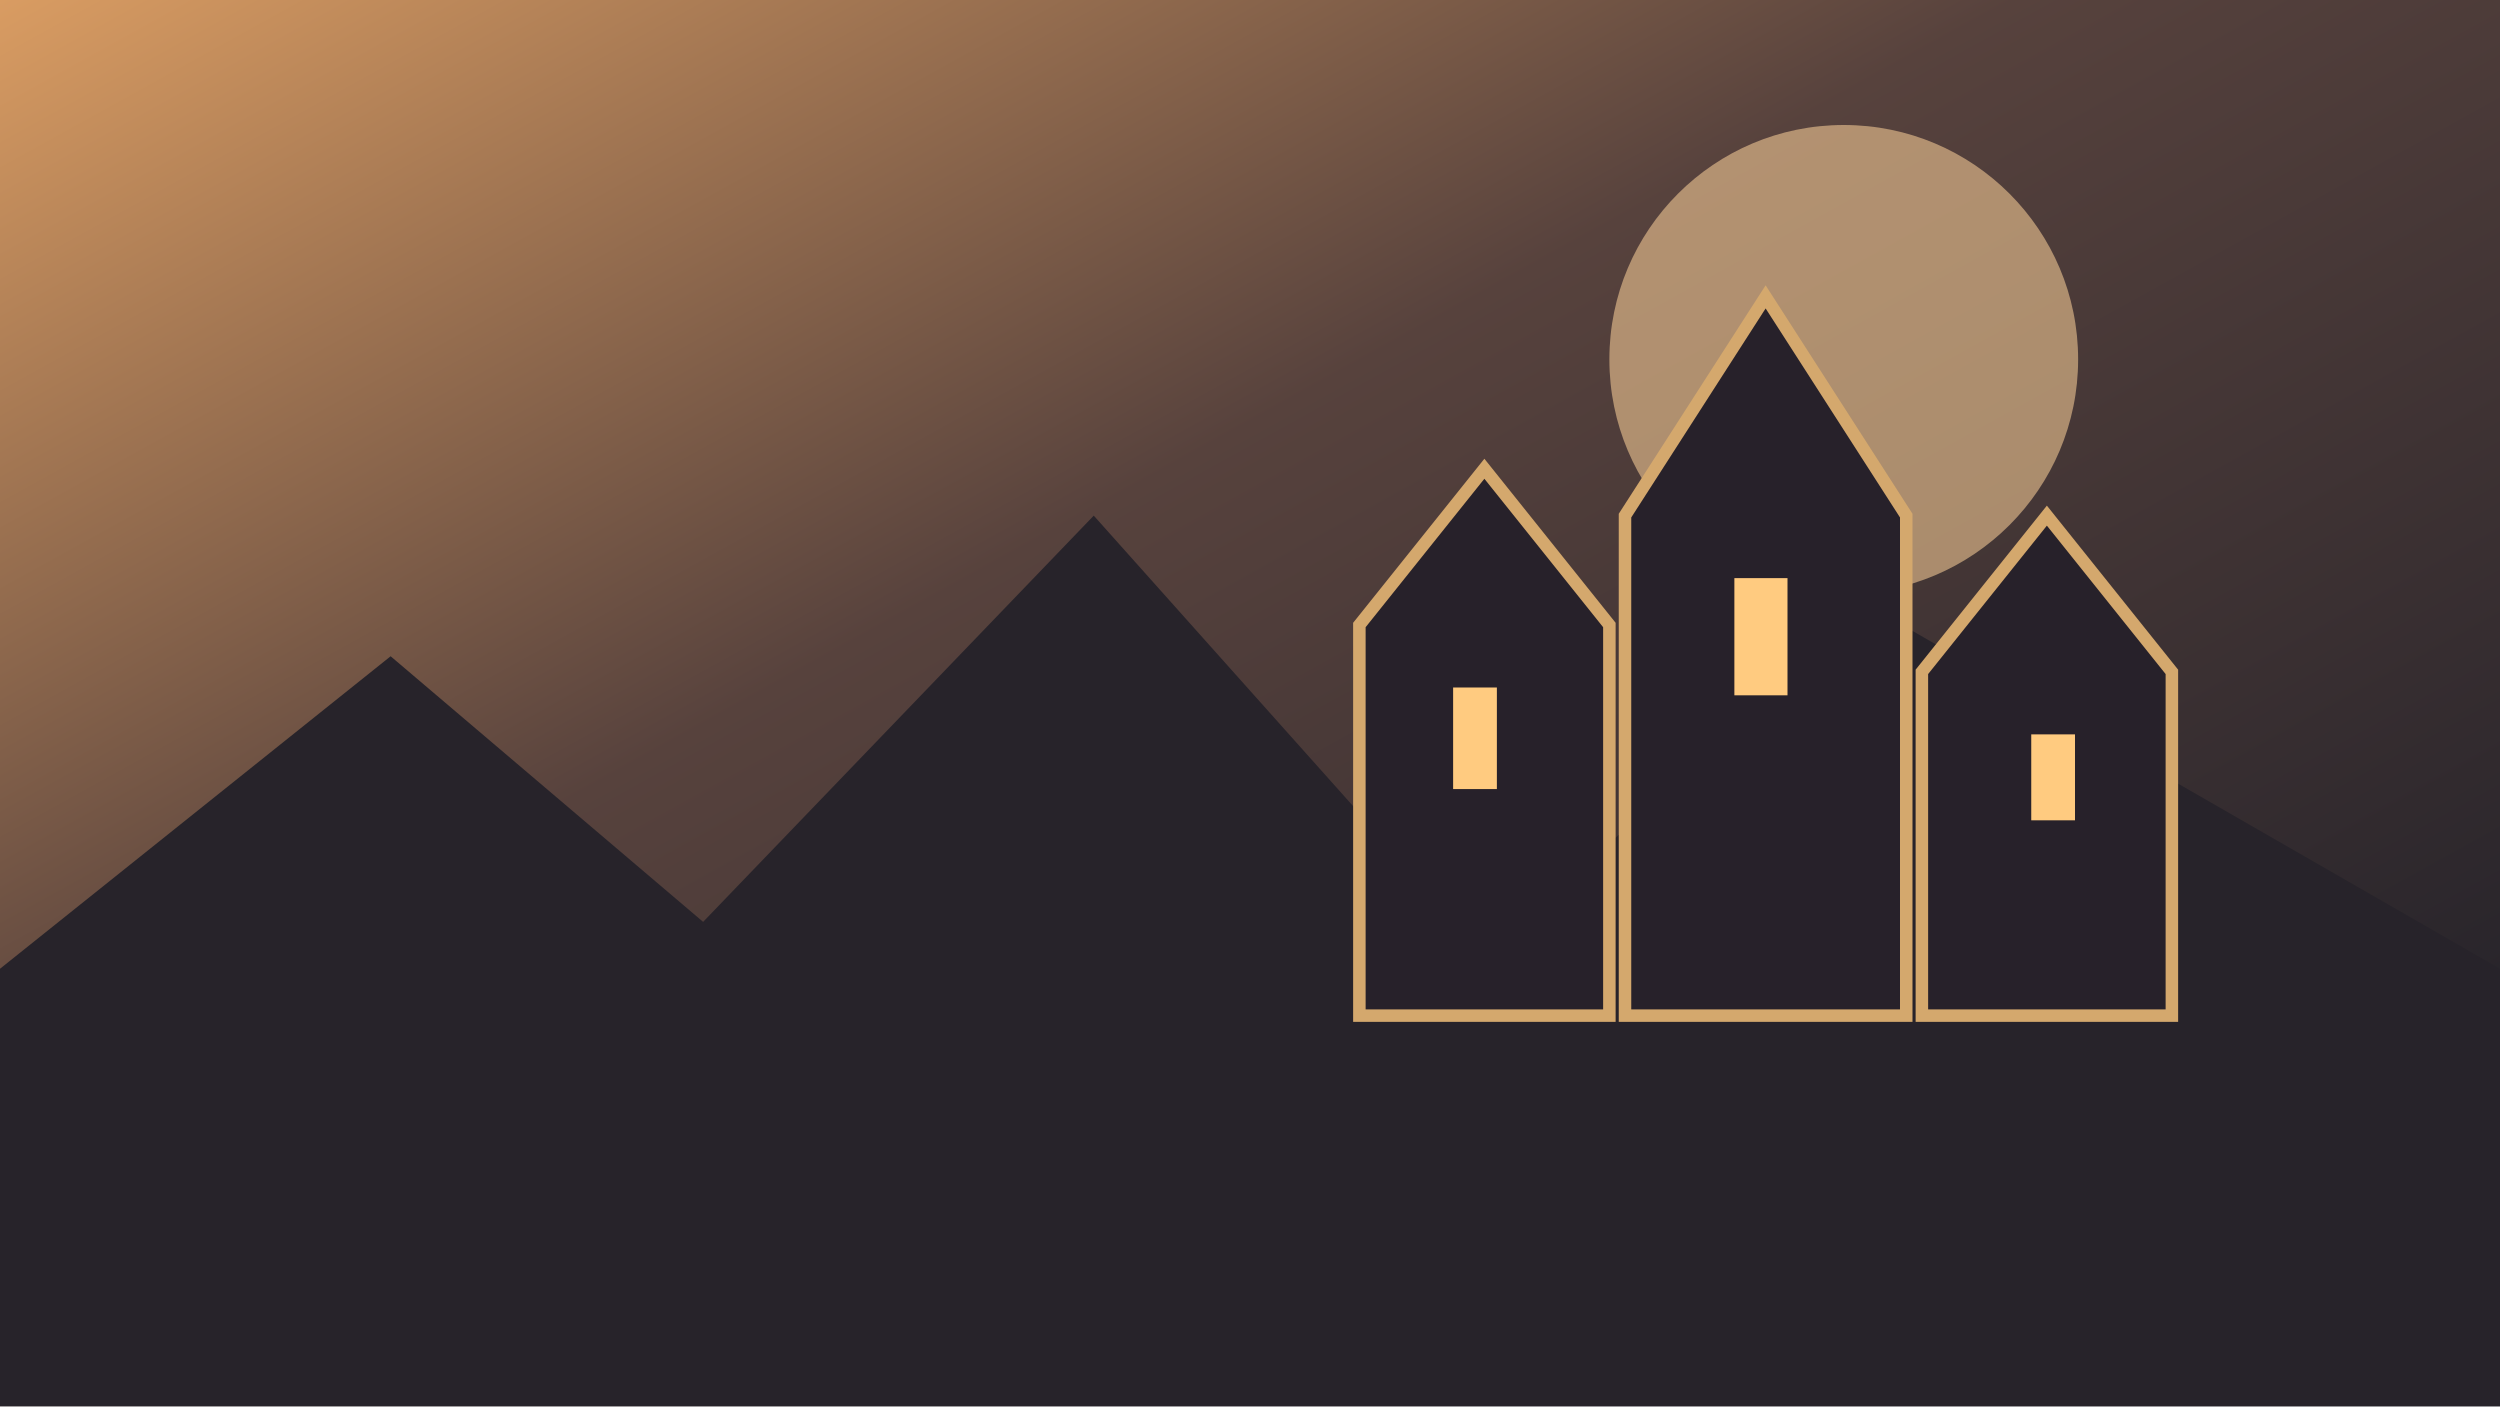
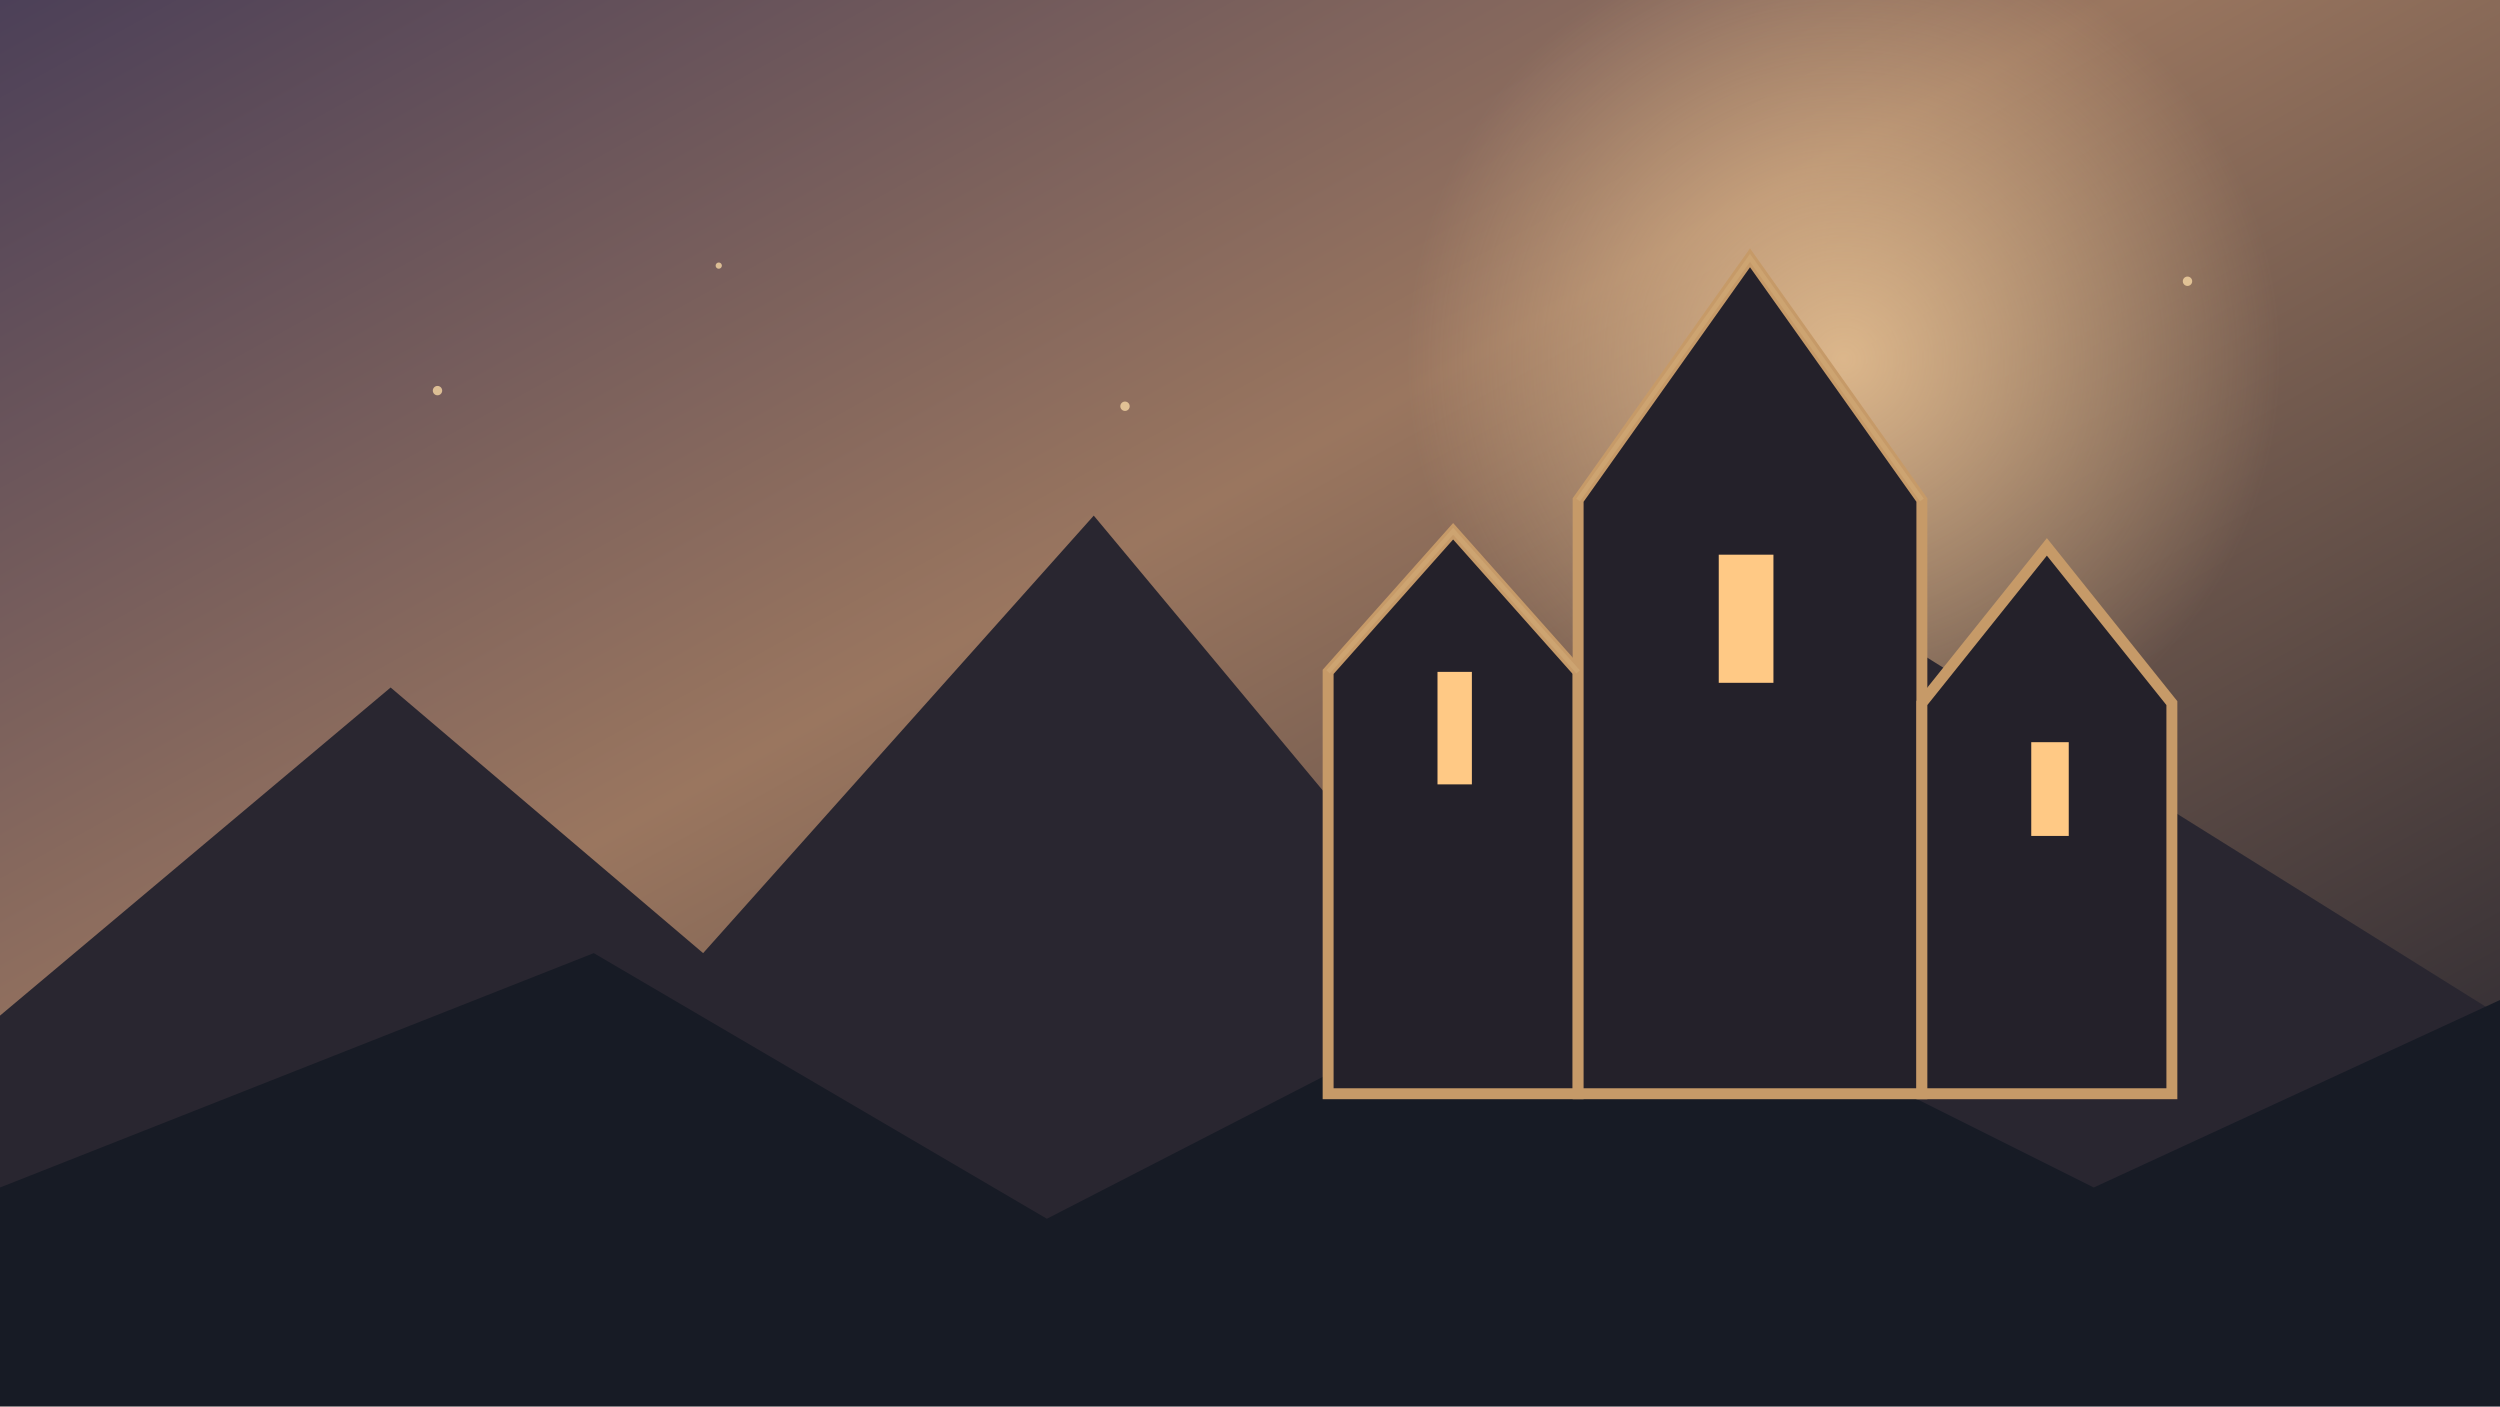
<svg xmlns="http://www.w3.org/2000/svg" viewBox="0 0 1600 900" preserveAspectRatio="xMidYMid slice">
  <defs>
-     <linearGradient id="s" y2="1">
-       <stop stop-color="#d99c62" />
-       <stop offset=".4" stop-color="#57423d" />
-       <stop offset="1" stop-color="#191b25" />
+     <linearGradient id="sky" y2="1">
+       <stop stop-color="#4c4058" />
+       <stop offset=".42" stop-color="#9a765f" />
+       <stop offset="1" stop-color="#191c29" />
    </linearGradient>
+     <radialGradient id="sun">
+       <stop stop-color="#ffd7a1" stop-opacity=".7" />
+       <stop offset="1" stop-color="#ffd7a1" stop-opacity="0" />
+     </radialGradient>
  </defs>
-   <rect width="1600" height="900" fill="url(#s)" />
-   <circle cx="1180" cy="230" r="150" fill="#ffd49b" opacity=".55" />
-   <path d="M0 620L250 420 450 590 700 330 950 610 1200 390 1600 620V900H0Z" fill="#27232a" />
-   <g fill="#27212a" stroke="#d4a86d" stroke-width="8">
-     <path d="M870 650V400L950 300 1030 400V650Z" />
-     <path d="M1040 650V330L1130 190 1220 330V650Z" />
-     <path d="M1230 650V430L1310 330 1390 430V650Z" />
+   <rect width="1600" height="900" fill="url(#sky)" />
+   <circle cx="1180" cy="230" r="280" fill="url(#sun)" />
+   <path d="M0 650L250 440 450 610 700 330 950 630 1200 400 1600 650V900H0Z" fill="#292630" />
+   <path d="M0 760L380 610 670 780 1020 600 1340 760 1600 640V900H0Z" fill="#171b25" />
+   <g fill="#24212a" stroke="#c69a68" stroke-width="7">
+     <path d="M850 700V430L930 340 1010 430V700Z" />
+     <path d="M1010 700V320L1120 165 1230 320V700Z" />
+     <path d="M1230 700V450L1310 350 1390 450V700Z" />
  </g>
-   <g fill="#ffcb80">
-     <rect x="930" y="440" width="28" height="65" />
-     <rect x="1110" y="370" width="34" height="75" />
-     <rect x="1300" y="470" width="28" height="55" />
+   <g fill="#ffc985">
+     <path d="M920 430h22v72h-22zM1100 355h35v82h-35zM1300 475h24v60h-24z" />
+   </g>
+   <g fill="none" stroke="#d6b17d" stroke-opacity=".45" stroke-width="3">
+     <path d="M1010 320L1120 165 1230 320M850 430L930 340 1010 430" />
+   </g>
+   <g fill="#f5d6a3" opacity=".8">
+     <circle cx="280" cy="250" r="3" />
+     <circle cx="460" cy="170" r="2" />
+     <circle cx="720" cy="260" r="3" />
+     <circle cx="1400" cy="180" r="3" />
  </g>
</svg>
